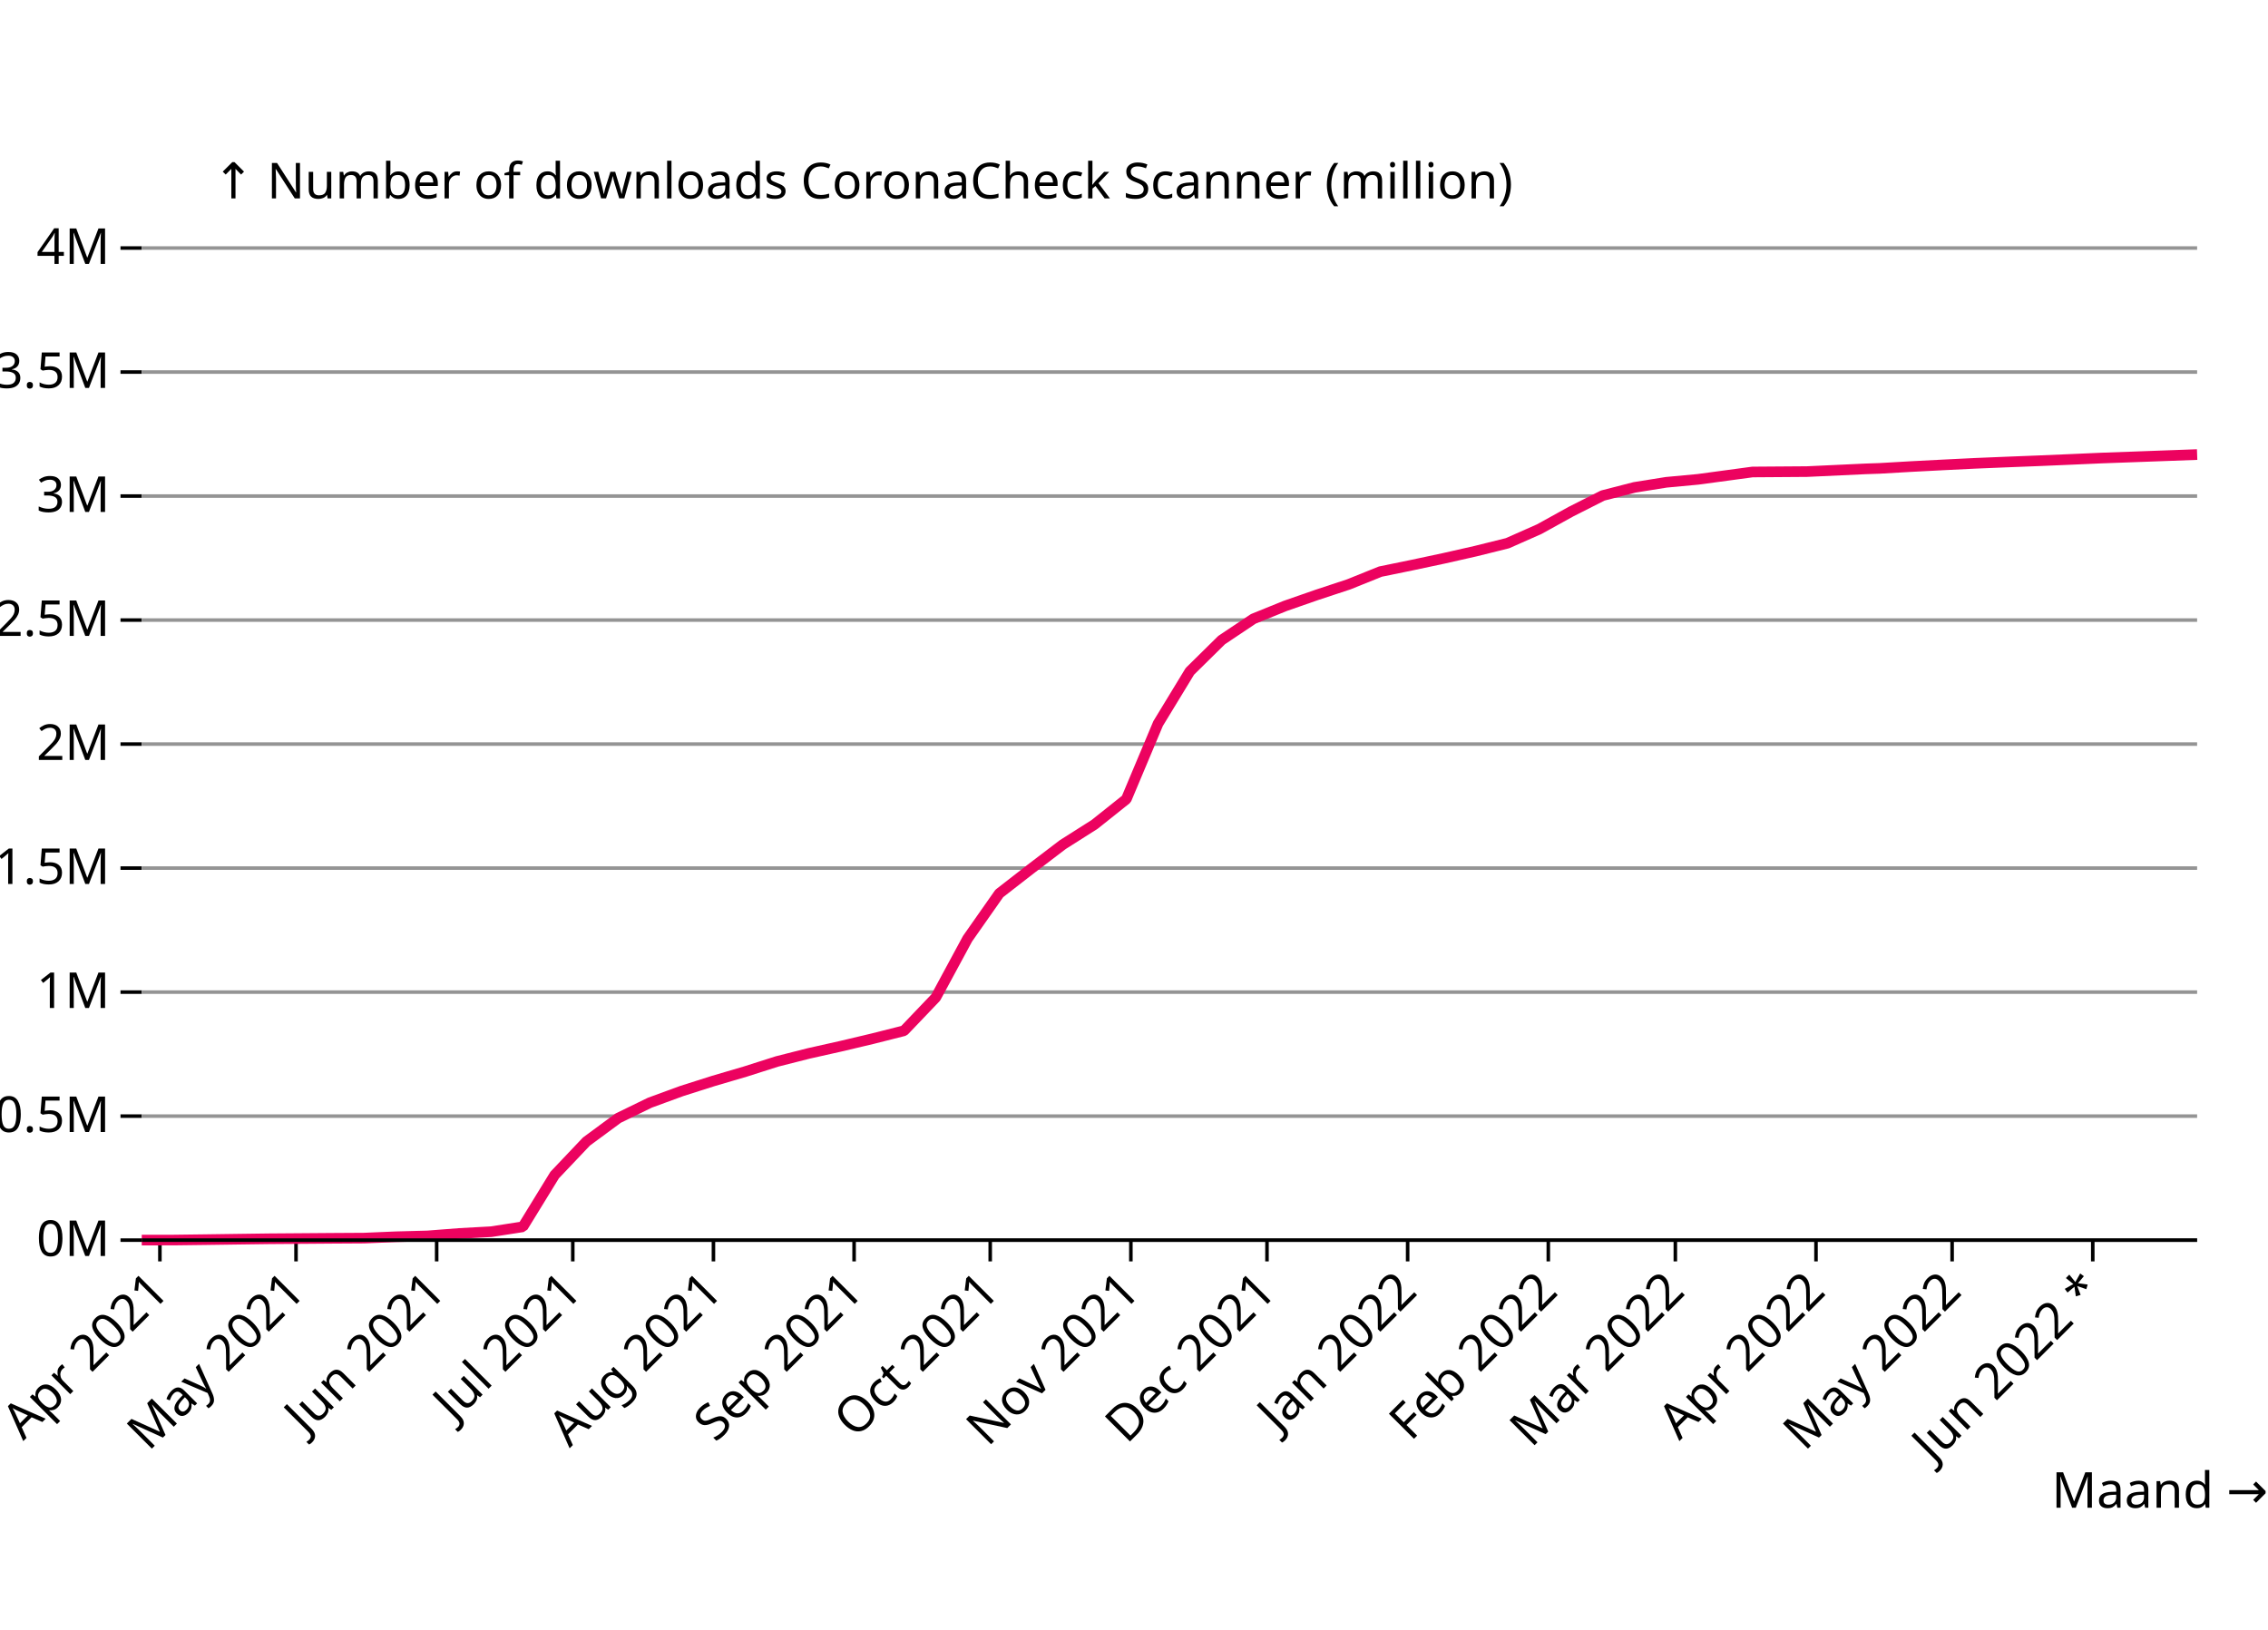
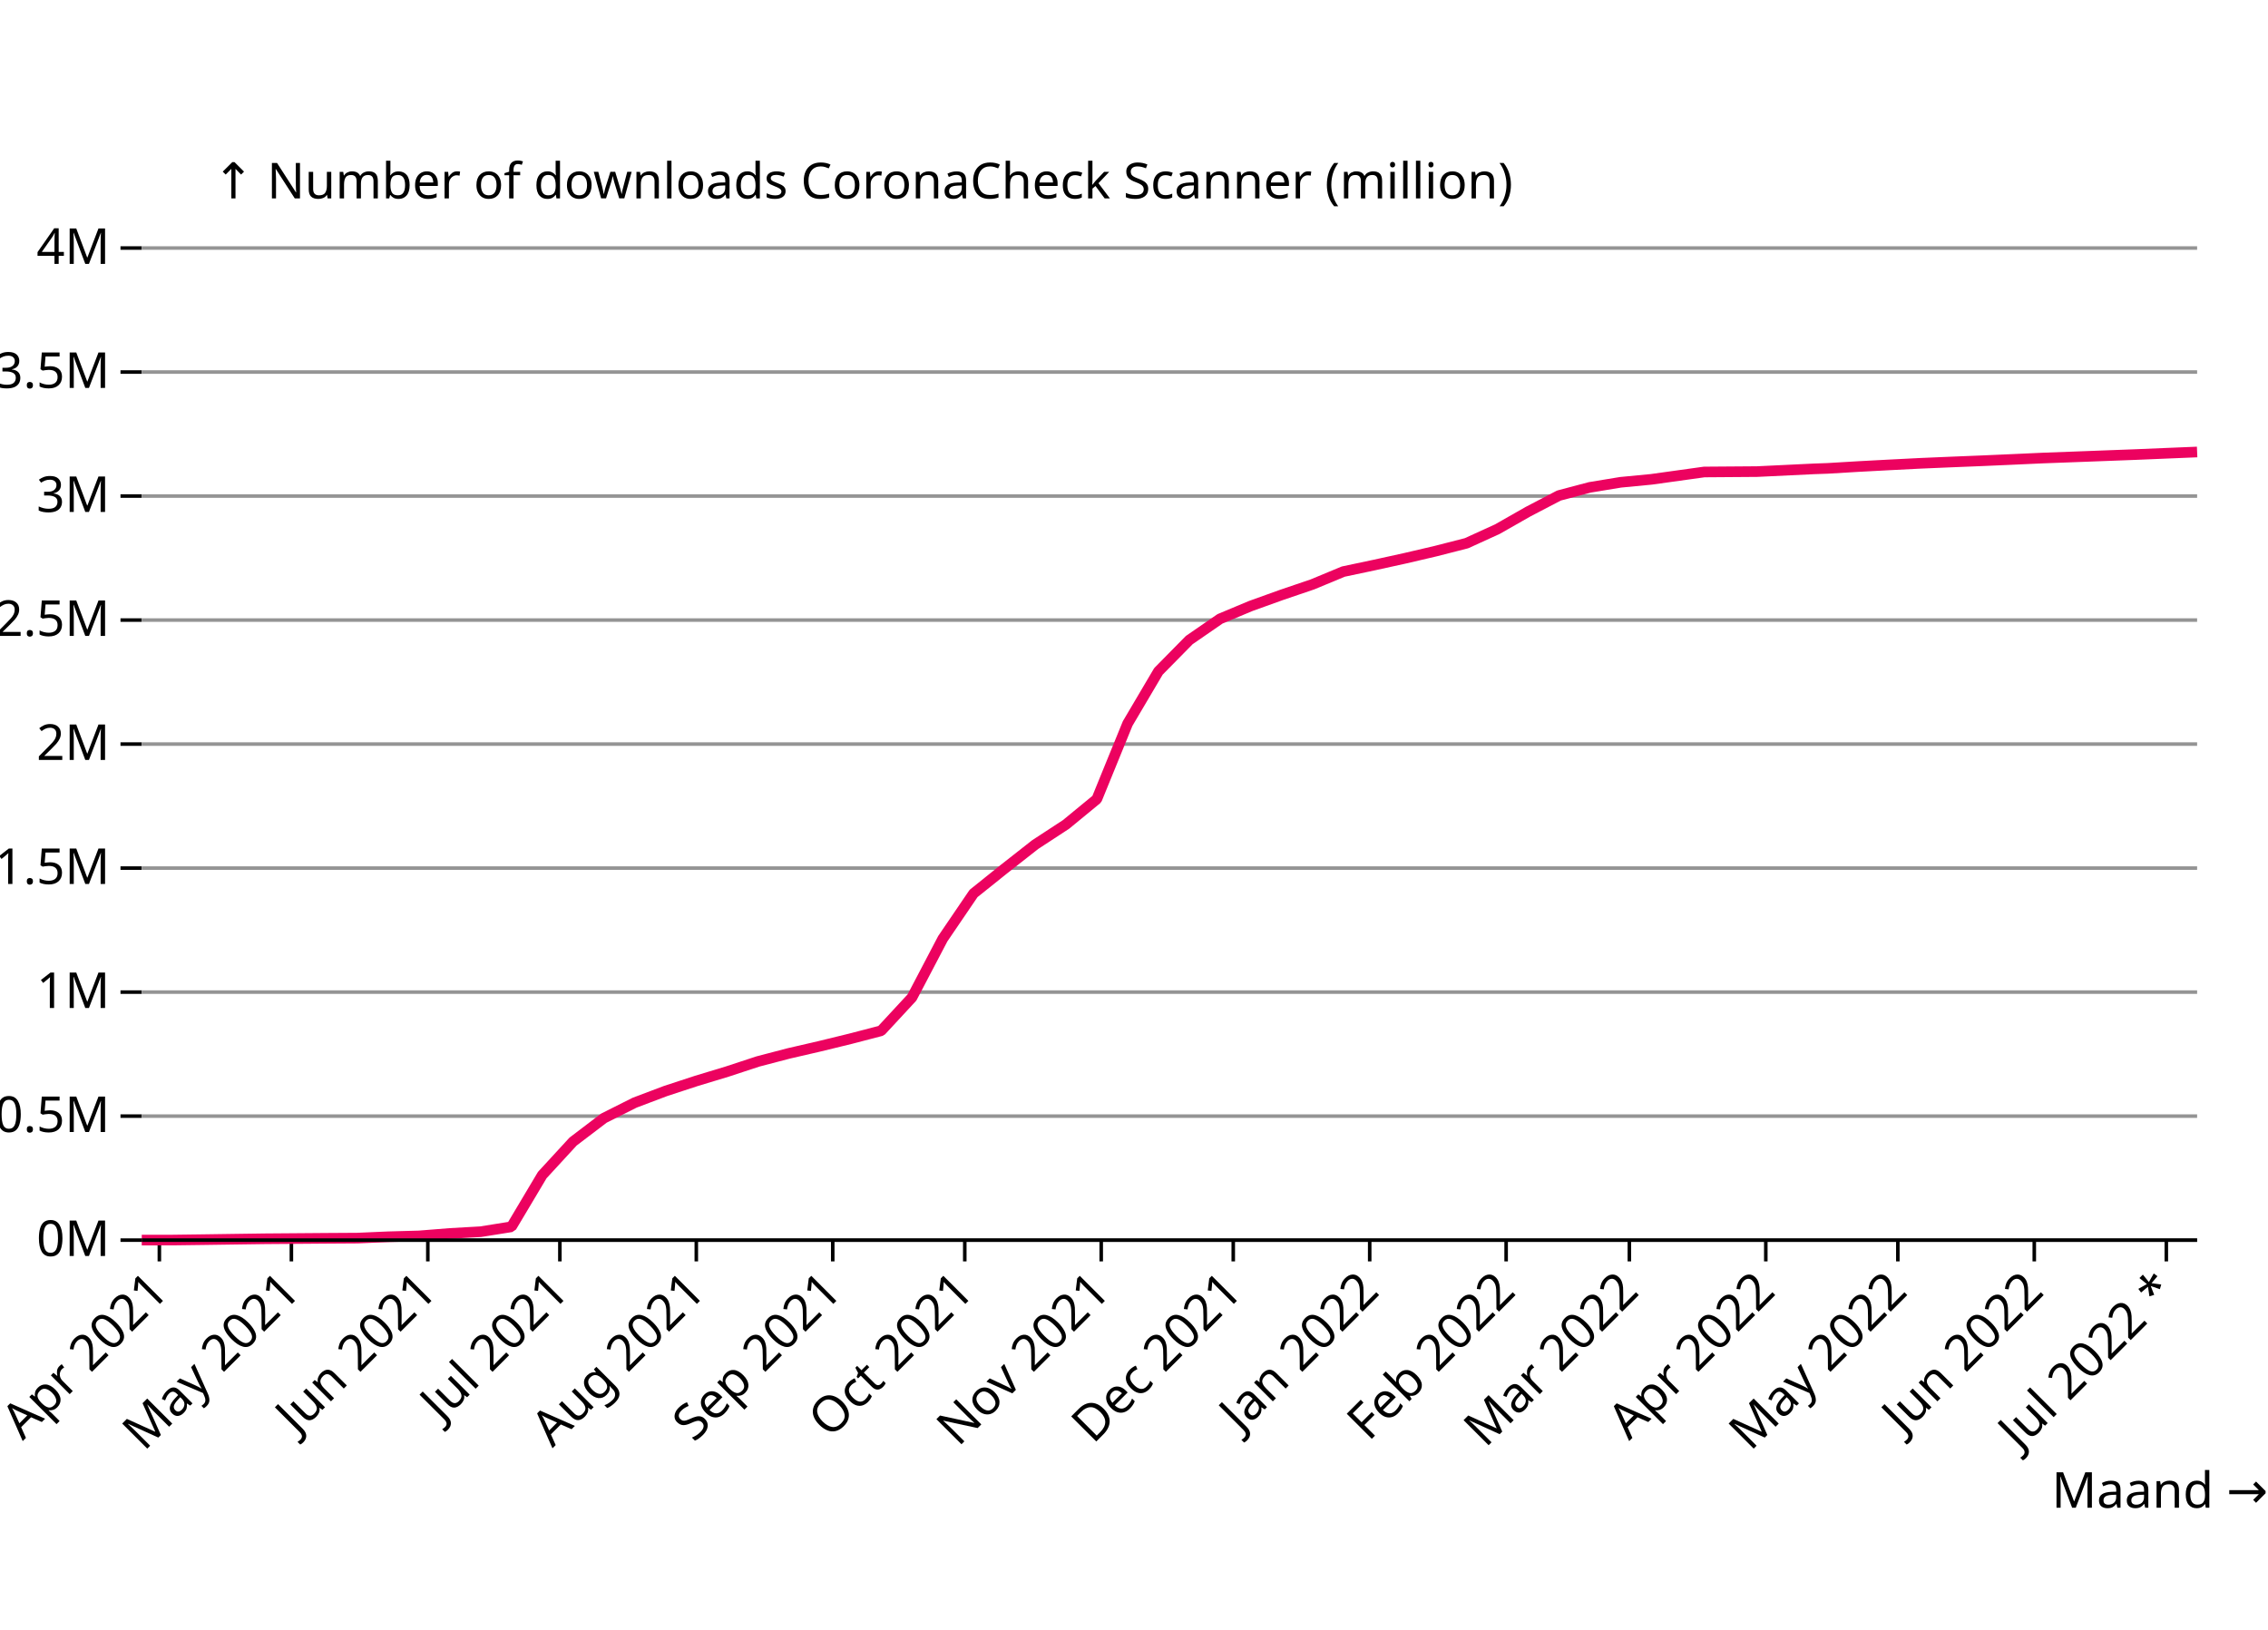
<svg xmlns="http://www.w3.org/2000/svg" class="plot" fill="currentColor" text-anchor="middle" width="640" height="460" viewBox="0 0 640 400" style="font-family: 'RO Sans', sans-serif; font-size: 14px;">
  <style>
        line[stroke-opacity] {
            stroke-opacity: 1;
            stroke: #949494;
        }
</style>
  <g transform="translate(40,0)" fill="none" text-anchor="end">
    <g class="tick" opacity="1" transform="translate(0,320)">
      <line stroke="currentColor" x2="-6" />
      <line stroke="currentColor" x2="580" stroke-opacity="0.1" />
      <text fill="currentColor" x="-9" dy="0.32em">0M</text>
    </g>
    <g class="tick" opacity="1" transform="translate(0,285)">
      <line stroke="currentColor" x2="-6" />
      <line stroke="currentColor" x2="580" stroke-opacity="0.1" />
      <text fill="currentColor" x="-9" dy="0.32em">0.5M</text>
    </g>
    <g class="tick" opacity="1" transform="translate(0,250)">
      <line stroke="currentColor" x2="-6" />
      <line stroke="currentColor" x2="580" stroke-opacity="0.1" />
      <text fill="currentColor" x="-9" dy="0.32em">1M</text>
    </g>
    <g class="tick" opacity="1" transform="translate(0,215)">
      <line stroke="currentColor" x2="-6" />
      <line stroke="currentColor" x2="580" stroke-opacity="0.1" />
      <text fill="currentColor" x="-9" dy="0.32em">1.5M</text>
    </g>
    <g class="tick" opacity="1" transform="translate(0,180)">
      <line stroke="currentColor" x2="-6" />
      <line stroke="currentColor" x2="580" stroke-opacity="0.1" />
      <text fill="currentColor" x="-9" dy="0.32em">2M</text>
    </g>
    <g class="tick" opacity="1" transform="translate(0,145)">
      <line stroke="currentColor" x2="-6" />
      <line stroke="currentColor" x2="580" stroke-opacity="0.1" />
      <text fill="currentColor" x="-9" dy="0.32em">2.5M</text>
    </g>
    <g class="tick" opacity="1" transform="translate(0,110)">
      <line stroke="currentColor" x2="-6" />
      <line stroke="currentColor" x2="580" stroke-opacity="0.1" />
      <text fill="currentColor" x="-9" dy="0.32em">3M</text>
    </g>
    <g class="tick" opacity="1" transform="translate(0,75)">
      <line stroke="currentColor" x2="-6" />
      <line stroke="currentColor" x2="580" stroke-opacity="0.1" />
      <text fill="currentColor" x="-9" dy="0.32em">3.5M</text>
    </g>
    <g class="tick" opacity="1" transform="translate(0,40)">
      <line stroke="currentColor" x2="-6" />
      <line stroke="currentColor" x2="580" stroke-opacity="0.1" />
      <text fill="currentColor" x="-9" dy="0.32em">4M</text>
    </g>
    <text fill="currentColor" transform="translate(20,40)" dy="-1em" text-anchor="start">↑ Number of downloads CoronaCheck Scanner (million)</text>
  </g>
  <g transform="translate(0,320)" fill="none" text-anchor="middle">
-     <g class="tick" opacity="1" transform="translate(45.12141,0)">
+     <g class="tick" opacity="1" transform="translate(44.96788,0)">
      <line stroke="currentColor" y2="6" />
      <text fill="currentColor" dy="0.32em" transform="translate(0, 11.82843) rotate(-45)" text-anchor="end">Apr 2021</text>
    </g>
-     <g class="tick" opacity="1" transform="translate(83.53201,0)">
+     <g class="tick" opacity="1" transform="translate(82.22698,0)">
      <line stroke="currentColor" y2="6" />
      <text fill="currentColor" dy="0.32em" transform="translate(0, 11.82843) rotate(-45)" text-anchor="end">May 2021</text>
    </g>
-     <g class="tick" opacity="1" transform="translate(123.223,0)">
+     <g class="tick" opacity="1" transform="translate(120.7281,0)">
      <line stroke="currentColor" y2="6" />
      <text fill="currentColor" dy="0.32em" transform="translate(0, 11.82843) rotate(-45)" text-anchor="end">Jun 2021</text>
    </g>
-     <g class="tick" opacity="1" transform="translate(161.6336,0)">
+     <g class="tick" opacity="1" transform="translate(157.9872,0)">
      <line stroke="currentColor" y2="6" />
      <text fill="currentColor" dy="0.32em" transform="translate(0, 11.82843) rotate(-45)" text-anchor="end">Jul 2021</text>
    </g>
-     <g class="tick" opacity="1" transform="translate(201.3245,0)">
+     <g class="tick" opacity="1" transform="translate(196.4882,0)">
      <line stroke="currentColor" y2="6" />
      <text fill="currentColor" dy="0.32em" transform="translate(0, 11.82843) rotate(-45)" text-anchor="end">Aug 2021</text>
    </g>
-     <g class="tick" opacity="1" transform="translate(241.0155,0)">
+     <g class="tick" opacity="1" transform="translate(234.9893,0)">
      <line stroke="currentColor" y2="6" />
      <text fill="currentColor" dy="0.32em" transform="translate(0, 11.82843) rotate(-45)" text-anchor="end">Sep 2021</text>
    </g>
-     <g class="tick" opacity="1" transform="translate(279.426,0)">
+     <g class="tick" opacity="1" transform="translate(272.2484,0)">
      <line stroke="currentColor" y2="6" />
      <text fill="currentColor" dy="0.32em" transform="translate(0, 11.82843) rotate(-45)" text-anchor="end">Oct 2021</text>
    </g>
-     <g class="tick" opacity="1" transform="translate(319.117,0)">
+     <g class="tick" opacity="1" transform="translate(310.7495,0)">
      <line stroke="currentColor" y2="6" />
      <text fill="currentColor" dy="0.32em" transform="translate(0, 11.82843) rotate(-45)" text-anchor="end">Nov 2021</text>
    </g>
-     <g class="tick" opacity="1" transform="translate(357.5276,0)">
+     <g class="tick" opacity="1" transform="translate(348.0086,0)">
      <line stroke="currentColor" y2="6" />
      <text fill="currentColor" dy="0.32em" transform="translate(0, 11.82843) rotate(-45)" text-anchor="end">Dec 2021</text>
    </g>
-     <g class="tick" opacity="1" transform="translate(397.2185,0)">
+     <g class="tick" opacity="1" transform="translate(386.5096,0)">
      <line stroke="currentColor" y2="6" />
      <text fill="currentColor" dy="0.32em" transform="translate(0, 11.82843) rotate(-45)" text-anchor="end">Jan 2022</text>
    </g>
-     <g class="tick" opacity="1" transform="translate(436.9095,0)">
+     <g class="tick" opacity="1" transform="translate(425.0107,0)">
      <line stroke="currentColor" y2="6" />
      <text fill="currentColor" dy="0.32em" transform="translate(0, 11.82843) rotate(-45)" text-anchor="end">Feb 2022</text>
    </g>
-     <g class="tick" opacity="1" transform="translate(472.7594,0)">
+     <g class="tick" opacity="1" transform="translate(459.7859,0)">
      <line stroke="currentColor" y2="6" />
      <text fill="currentColor" dy="0.32em" transform="translate(0, 11.82843) rotate(-45)" text-anchor="end">Mar 2022</text>
    </g>
-     <g class="tick" opacity="1" transform="translate(512.4503,0)">
+     <g class="tick" opacity="1" transform="translate(498.2869,0)">
      <line stroke="currentColor" y2="6" />
      <text fill="currentColor" dy="0.32em" transform="translate(0, 11.82843) rotate(-45)" text-anchor="end">Apr 2022</text>
    </g>
-     <g class="tick" opacity="1" transform="translate(550.8609,0)">
+     <g class="tick" opacity="1" transform="translate(535.546,0)">
      <line stroke="currentColor" y2="6" />
      <text fill="currentColor" dy="0.32em" transform="translate(0, 11.82843) rotate(-45)" text-anchor="end">May 2022</text>
    </g>
-     <g class="tick" opacity="1" transform="translate(590.5519,0)">
+     <g class="tick" opacity="1" transform="translate(574.0471,0)">
      <line stroke="currentColor" y2="6" />
-       <text fill="currentColor" dy="0.32em" transform="translate(0, 11.82843) rotate(-45)" text-anchor="end">Jun 2022 *</text>
+       <text fill="currentColor" dy="0.32em" transform="translate(0, 11.82843) rotate(-45)" text-anchor="end">Jun 2022</text>
+     </g>
+     <g class="tick" opacity="1" transform="translate(611.3062,0)">
+       <line stroke="currentColor" y2="6" />
+       <text fill="currentColor" dy="0.32em" transform="translate(0, 11.82843) rotate(-45)" text-anchor="end">Jul 2022 *</text>
    </g>
    <text fill="currentColor" transform="translate(640,80)" dy="-0.32em" text-anchor="end">Maand →</text>
  </g>
  <g fill="none" stroke="#ec025f" stroke-width="3" stroke-miterlimit="1">
-     <path d="M40,319.983L48.962,319.977L57.925,319.865L66.887,319.739L75.85,319.618L84.812,319.552L93.775,319.484L102.737,319.43L111.7,319.05L120.662,318.809L129.625,318.117L138.587,317.623L147.55,316.233L156.512,301.636L165.475,292.184L174.437,285.571L183.4,281.205L192.362,277.922L201.325,275.071L210.287,272.438L219.249,269.579L228.212,267.305L237.174,265.298L246.137,263.173L255.099,260.909L264.062,251.522L273.024,234.934L281.987,222.156L290.949,215.192L299.912,208.365L308.874,202.681L317.837,195.536L326.799,174.21L335.762,159.478L344.724,150.648L353.687,144.649L362.649,141.014L371.611,137.89L380.574,134.931L389.536,131.32L398.499,129.481L407.461,127.573L416.424,125.541L425.386,123.313L434.349,119.345L443.311,114.395L443.311,114.395L452.274,109.856L461.236,107.551L470.199,106.118L479.161,105.283L494.525,103.207L509.89,103.097L526.534,102.323L530.375,102.192L539.338,101.673L548.3,101.209L557.263,100.767L566.225,100.396L575.188,100.045L584.15,99.664L593.113,99.269L602.075,98.946L611.038,98.618L620,98.289" />
+     <path d="M40,319.983L48.694,319.977L57.388,319.865L66.081,319.739L74.775,319.618L83.469,319.552L92.163,319.484L100.857,319.43L109.55,319.05L118.244,318.809L126.938,318.117L135.632,317.623L144.325,316.233L153.019,301.636L161.713,292.184L170.407,285.571L179.101,281.205L187.794,277.922L196.488,275.071L205.182,272.438L213.876,269.579L222.57,267.305L231.263,265.298L239.957,263.173L248.651,260.909L257.345,251.522L266.039,234.934L274.732,222.156L283.426,215.192L292.12,208.365L300.814,202.681L309.507,195.536L318.201,174.21L326.895,159.478L335.589,150.648L344.283,144.649L352.976,141.014L361.67,137.89L370.364,134.931L379.058,131.32L387.752,129.481L396.445,127.573L405.139,125.541L413.833,123.313L422.527,119.345L431.221,114.395L431.221,114.395L439.914,109.856L448.608,107.551L457.302,106.118L465.996,105.283L480.899,103.207L495.803,103.097L511.949,102.323L515.675,102.192L524.368,101.673L533.062,101.209L541.756,100.767L550.45,100.396L559.143,100.045L567.837,99.664L576.531,99.269L585.225,98.946L593.919,98.618L602.612,98.289L611.306,97.925L620,97.566" />
  </g>
  <g stroke="currentColor">
    <line x1="40" x2="620" y1="320" y2="320" />
  </g>
</svg>
